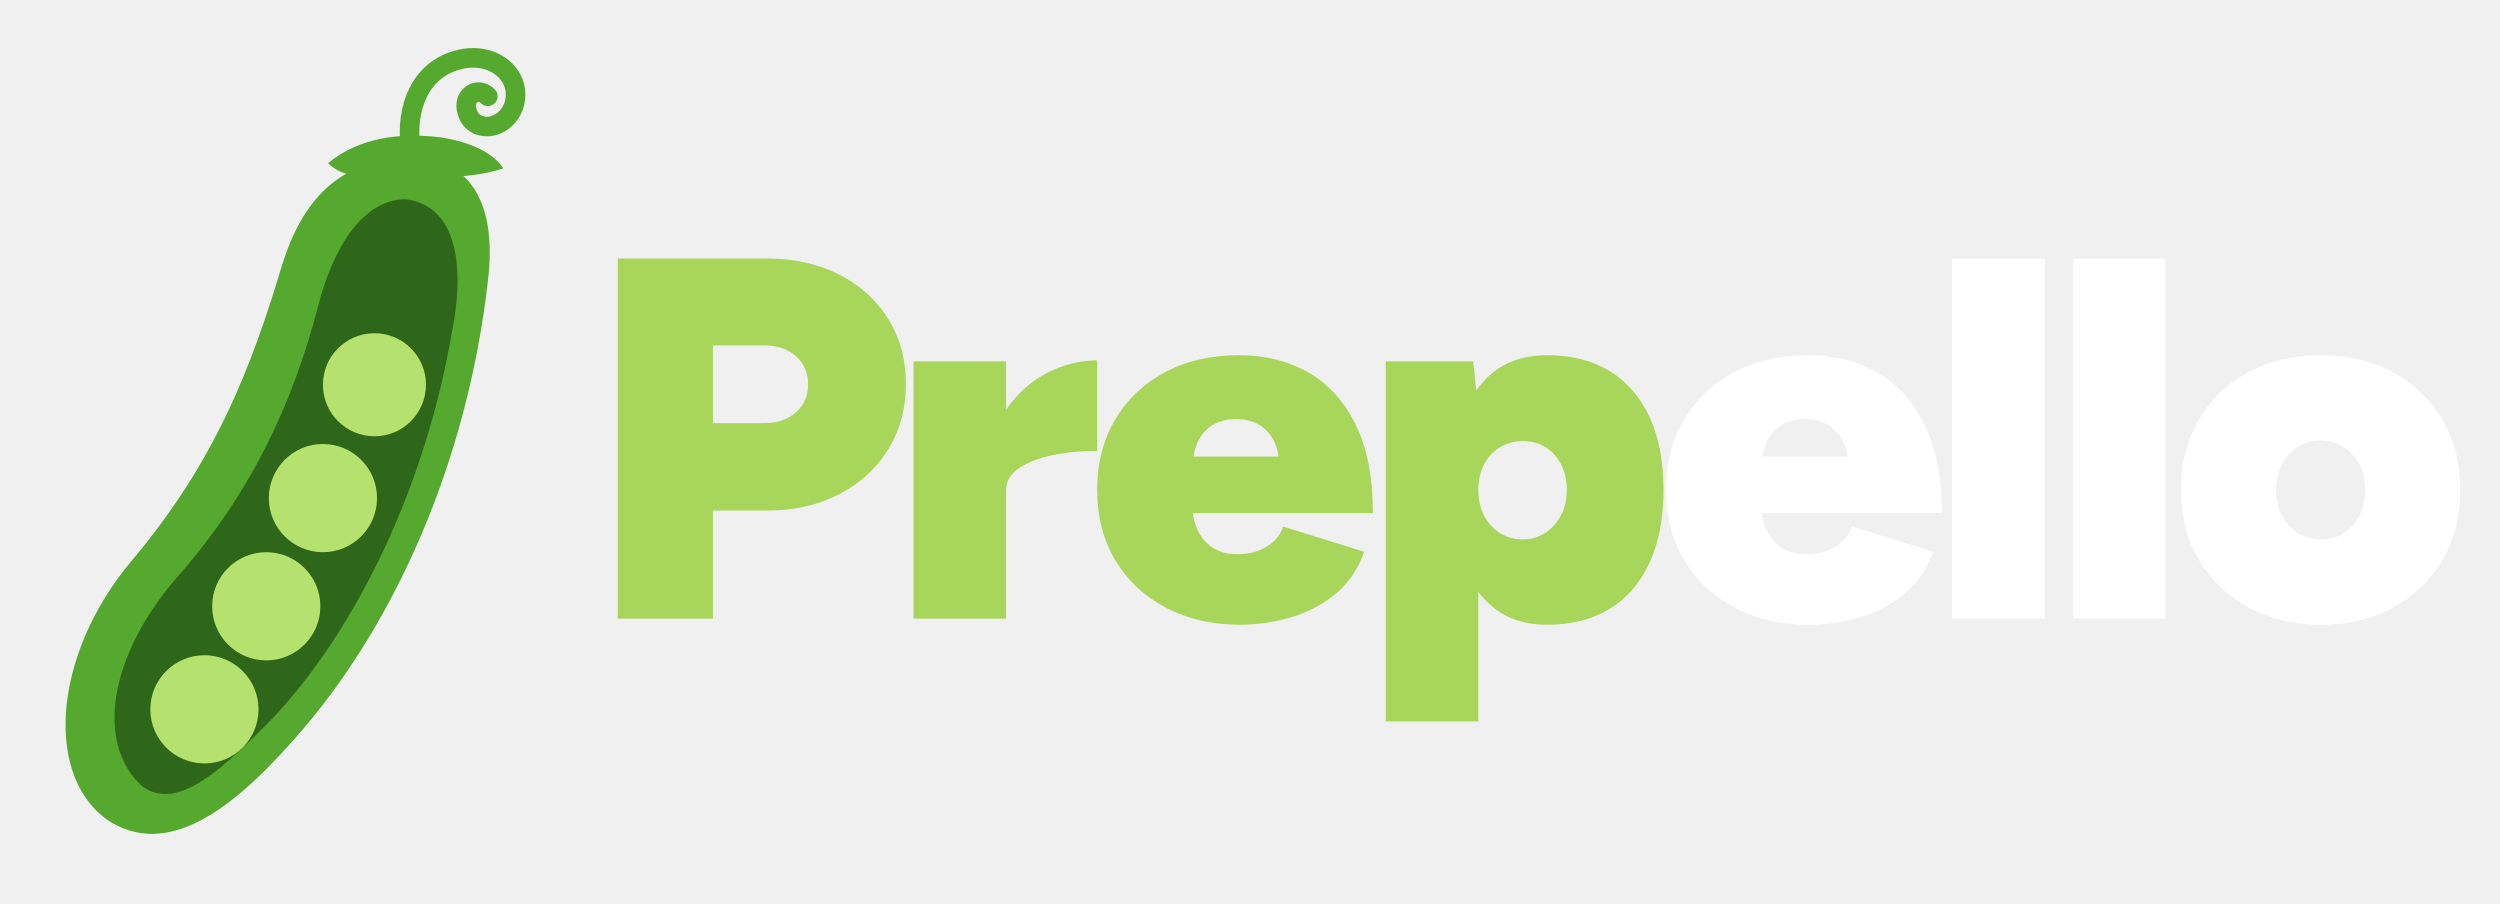
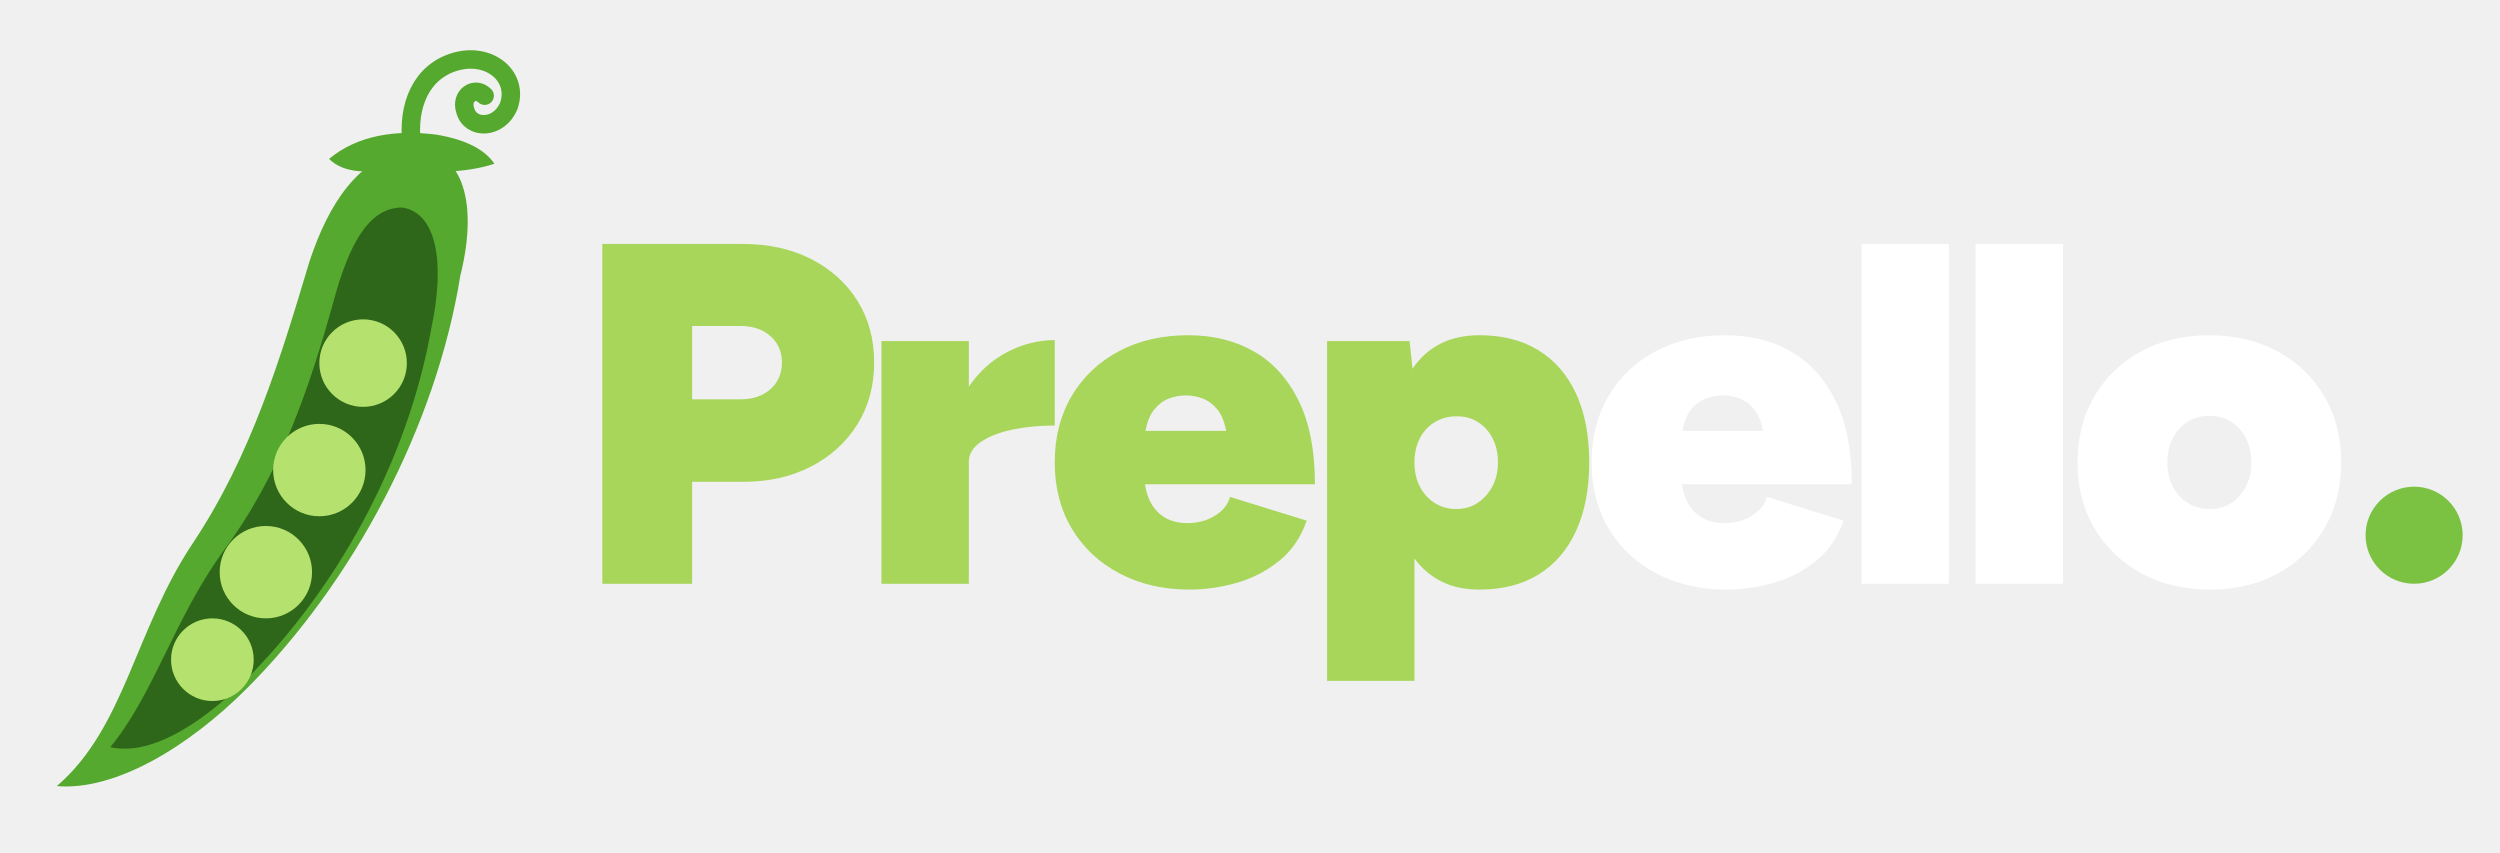
- <svg xmlns="http://www.w3.org/2000/svg" viewBox="-60 -938 3791 1370">
+ <svg xmlns="http://www.w3.org/2000/svg" viewBox="-60 -938 4017 1370">
  <g transform="translate(0 -878) scale(7.8125) translate(-2 0)">
-     <path d="M16 152 C3 144 4 120 20 101 C36 82 43 64 49 44 C53 31 60 24 72 23 C85 22 91 31 89 47 C85 82 71 113 53 134 C41 148 28 159 16 152 Z" fill="#55A92E" />
-     <path d="M22 145 C13 137 15 120 29 104 C43 88 51 71 56 52 C59 40 65 31 73 31 C82 32 85 42 82 57 C77 86 64 114 47 132 C38 141 29 150 22 145 Z" fill="#2E6719" />
-     <circle cx="34" cy="130" r="10.5" fill="#B5E26E" />
-     <circle cx="46" cy="110" r="10.5" fill="#B5E26E" />
-     <circle cx="57" cy="89" r="10.5" fill="#B5E26E" />
-     <circle cx="67" cy="67" r="10" fill="#B5E26E" />
-     <path d="M74 21 C73 13 76 6 83 4 C90 2 96 7 94 13 C92 18 86 18 85 14 C84 11 87 9 89 11" stroke="#55A92E" stroke-width="3.8" fill="none" stroke-linecap="round" stroke-linejoin="round" />
-     <path d="M58 24 C64 19 72 18 80 19 C86 20 90 22 92 25 C86 27 78 27 72 26 C66 27 61 27 58 24Z" fill="#55A92E" />
+     <path d="M6 154 C20 142 22 122 34 104 C46 86 52 66 58 46 C62 34 68 25 78 23 C89 22 93 33 89 49 C84 80 67 112 45 134 C33 146 18 155 6 154 Z" fill="#55A92E" />
+     <path d="M17 146 C26 135 30 120 40 106 C52 90 58 72 63 54 C66 43 70 35 77 35 C84 36 86 46 83 60 C78 88 63 114 45 132 C37 140 26 148 17 146 Z" fill="#2E6719" />
+     <circle cx="38" cy="128" r="8.5" fill="#B5E26E" />
+     <circle cx="49" cy="110" r="9.5" fill="#B5E26E" />
+     <circle cx="60" cy="89" r="9.5" fill="#B5E26E" />
+     <circle cx="69" cy="67" r="9" fill="#B5E26E" />
+     <path d="M79 22 C78 14 81 7 88 5 C95 3 101 8 99 14 C97 19 91 19 90 15 C89 12 92 10 94 12" stroke="#55A92E" stroke-width="3.8" fill="none" stroke-linecap="round" stroke-linejoin="round" />
+     <path d="M62 25 C68 20 76 19 84 20 C90 21 94 23 96 26 C90 28 82 28 76 27 C70 28 65 28 62 25Z" fill="#55A92E" />
  </g>
-   <g transform="translate(830 0) scale(0.78)">
+   <g transform="translate(861 0) scale(0.78)">
    <path d="M60 0V-700H350Q429 -700 490.0 -669.0Q551 -638 585.5 -583.0Q620 -528 620 -456Q620 -384 585.5 -328.5Q551 -273 490.0 -241.5Q429 -210 350 -210H245V0ZM245 -380H345Q383 -380 406.5 -401.0Q430 -422 430 -456Q430 -489 406.5 -510.0Q383 -531 345 -531H245Z M635 0V-500H815V-406Q847 -453 894.5 -477.5Q942 -502 992 -502V-326Q945 -326 904.5 -317.5Q864 -309 839.5 -292.0Q815 -275 815 -251V0Z M1270 12Q1189 12 1126.0 -21.0Q1063 -54 1027.5 -113.0Q992 -172 992 -250Q992 -328 1027.0 -387.0Q1062 -446 1124.0 -479.0Q1186 -512 1267 -512Q1344 -512 1402.5 -478.5Q1461 -445 1494.5 -377.0Q1528 -309 1528 -205H1178Q1183 -168 1205.5 -146.5Q1228 -125 1265 -125Q1298 -125 1322.5 -140.5Q1347 -156 1353 -179L1511 -130Q1493 -78 1453.5 -46.5Q1414 -15 1365.5 -1.5Q1317 12 1270 12ZM1179 -315H1345Q1340 -343 1327.0 -359.0Q1314 -375 1297.0 -381.5Q1280 -388 1262 -388Q1244 -388 1227.0 -381.5Q1210 -375 1197.0 -359.0Q1184 -343 1179 -315Z M1553 200V-500H1723L1729 -443Q1752 -477 1786.5 -494.5Q1821 -512 1867 -512Q1938 -512 1988.5 -481.0Q2039 -450 2066.0 -391.5Q2093 -333 2093 -250Q2093 -168 2066.0 -109.0Q2039 -50 1988.5 -19.0Q1938 12 1867 12Q1822 12 1789.0 -4.5Q1756 -21 1733 -52V200ZM1819 -154Q1844 -154 1863.0 -166.5Q1882 -179 1893.5 -200.5Q1905 -222 1905 -250Q1905 -278 1894.0 -299.5Q1883 -321 1864.0 -333.0Q1845 -345 1820 -345Q1795 -345 1775.0 -333.0Q1755 -321 1744.0 -299.5Q1733 -278 1733 -250Q1733 -222 1744.0 -200.5Q1755 -179 1774.5 -166.5Q1794 -154 1819 -154Z" fill="#A8D65A" />
    <path d="M2376 12Q2295 12 2232.0 -21.0Q2169 -54 2133.5 -113.0Q2098 -172 2098 -250Q2098 -328 2133.0 -387.0Q2168 -446 2230.0 -479.0Q2292 -512 2373 -512Q2450 -512 2508.5 -478.5Q2567 -445 2600.5 -377.0Q2634 -309 2634 -205H2284Q2289 -168 2311.5 -146.5Q2334 -125 2371 -125Q2404 -125 2428.5 -140.5Q2453 -156 2459 -179L2617 -130Q2599 -78 2559.5 -46.5Q2520 -15 2471.5 -1.5Q2423 12 2376 12ZM2285 -315H2451Q2446 -343 2433.0 -359.0Q2420 -375 2403.0 -381.5Q2386 -388 2368 -388Q2350 -388 2333.0 -381.5Q2316 -375 2303.0 -359.0Q2290 -343 2285 -315Z M2654 0V-700H2834V0Z M2889 0V-700H3069V0Z M3372 12Q3292 12 3230.5 -21.5Q3169 -55 3134.0 -114.0Q3099 -173 3099 -250Q3099 -327 3133.5 -386.0Q3168 -445 3229.5 -478.5Q3291 -512 3370 -512Q3450 -512 3511.5 -478.5Q3573 -445 3607.5 -386.0Q3642 -327 3642 -250Q3642 -173 3607.5 -114.0Q3573 -55 3512.0 -21.5Q3451 12 3372 12ZM3372 -154Q3397 -154 3416.0 -166.5Q3435 -179 3446.0 -200.5Q3457 -222 3457 -250Q3457 -278 3446.0 -299.5Q3435 -321 3415.5 -333.5Q3396 -346 3370 -346Q3345 -346 3325.5 -333.5Q3306 -321 3295.0 -299.5Q3284 -278 3284 -250Q3284 -222 3295.0 -200.5Q3306 -179 3326.0 -166.5Q3346 -154 3372 -154Z" fill="#FFFFFF" />
  </g>
+   <circle cx="3819" cy="-78" r="78" fill="#7CC242" />
</svg>
